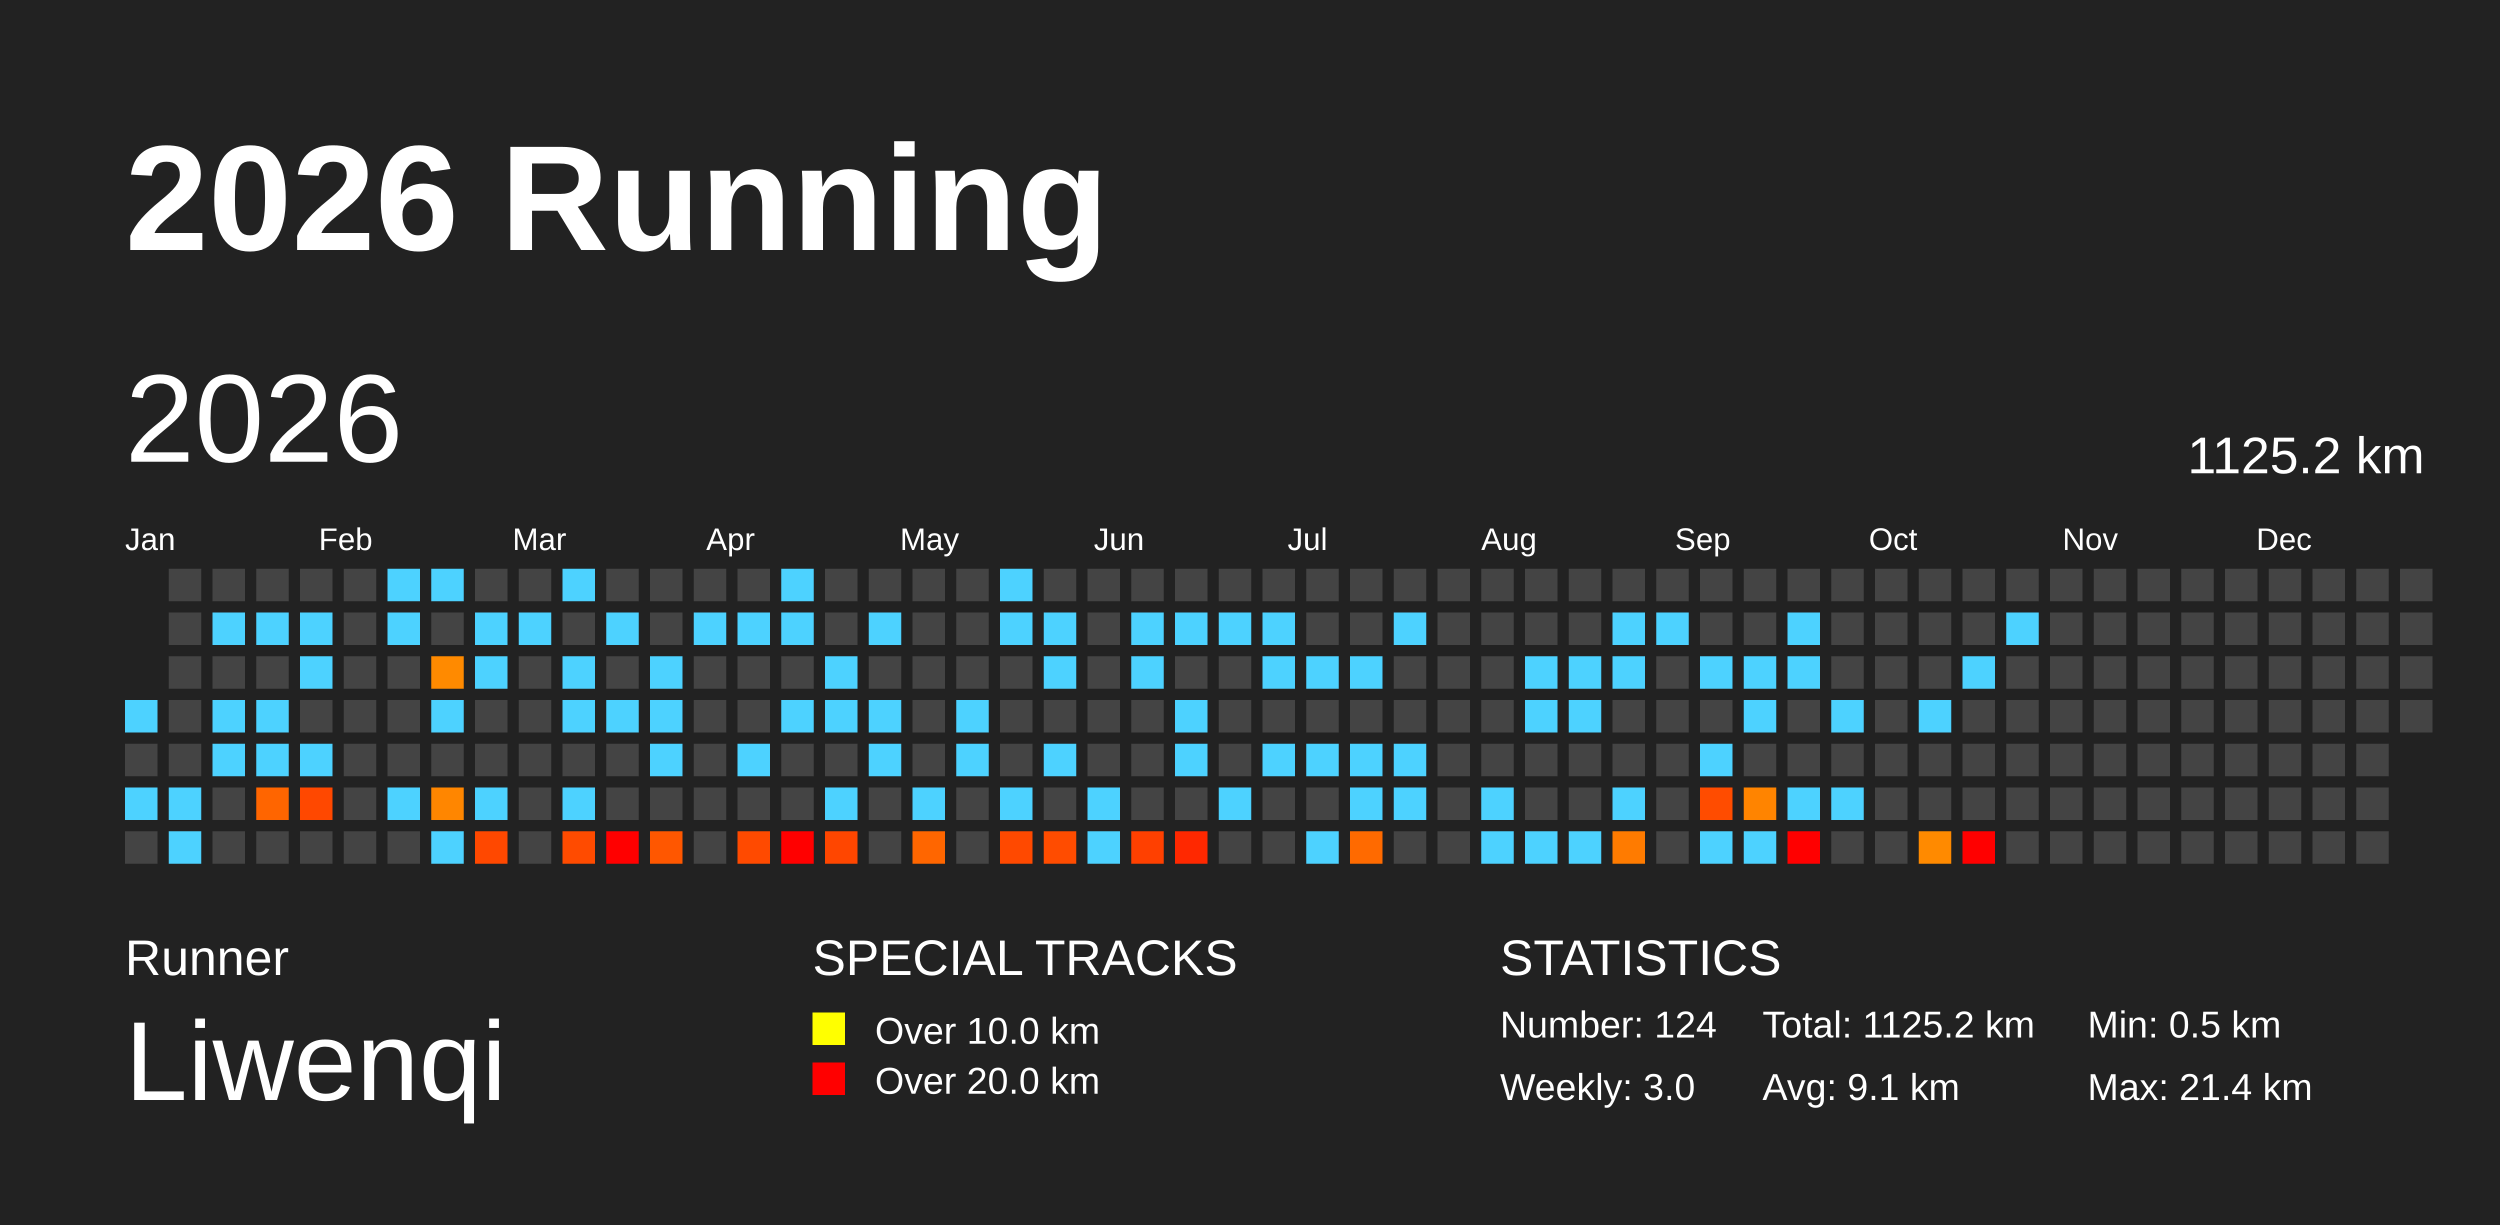
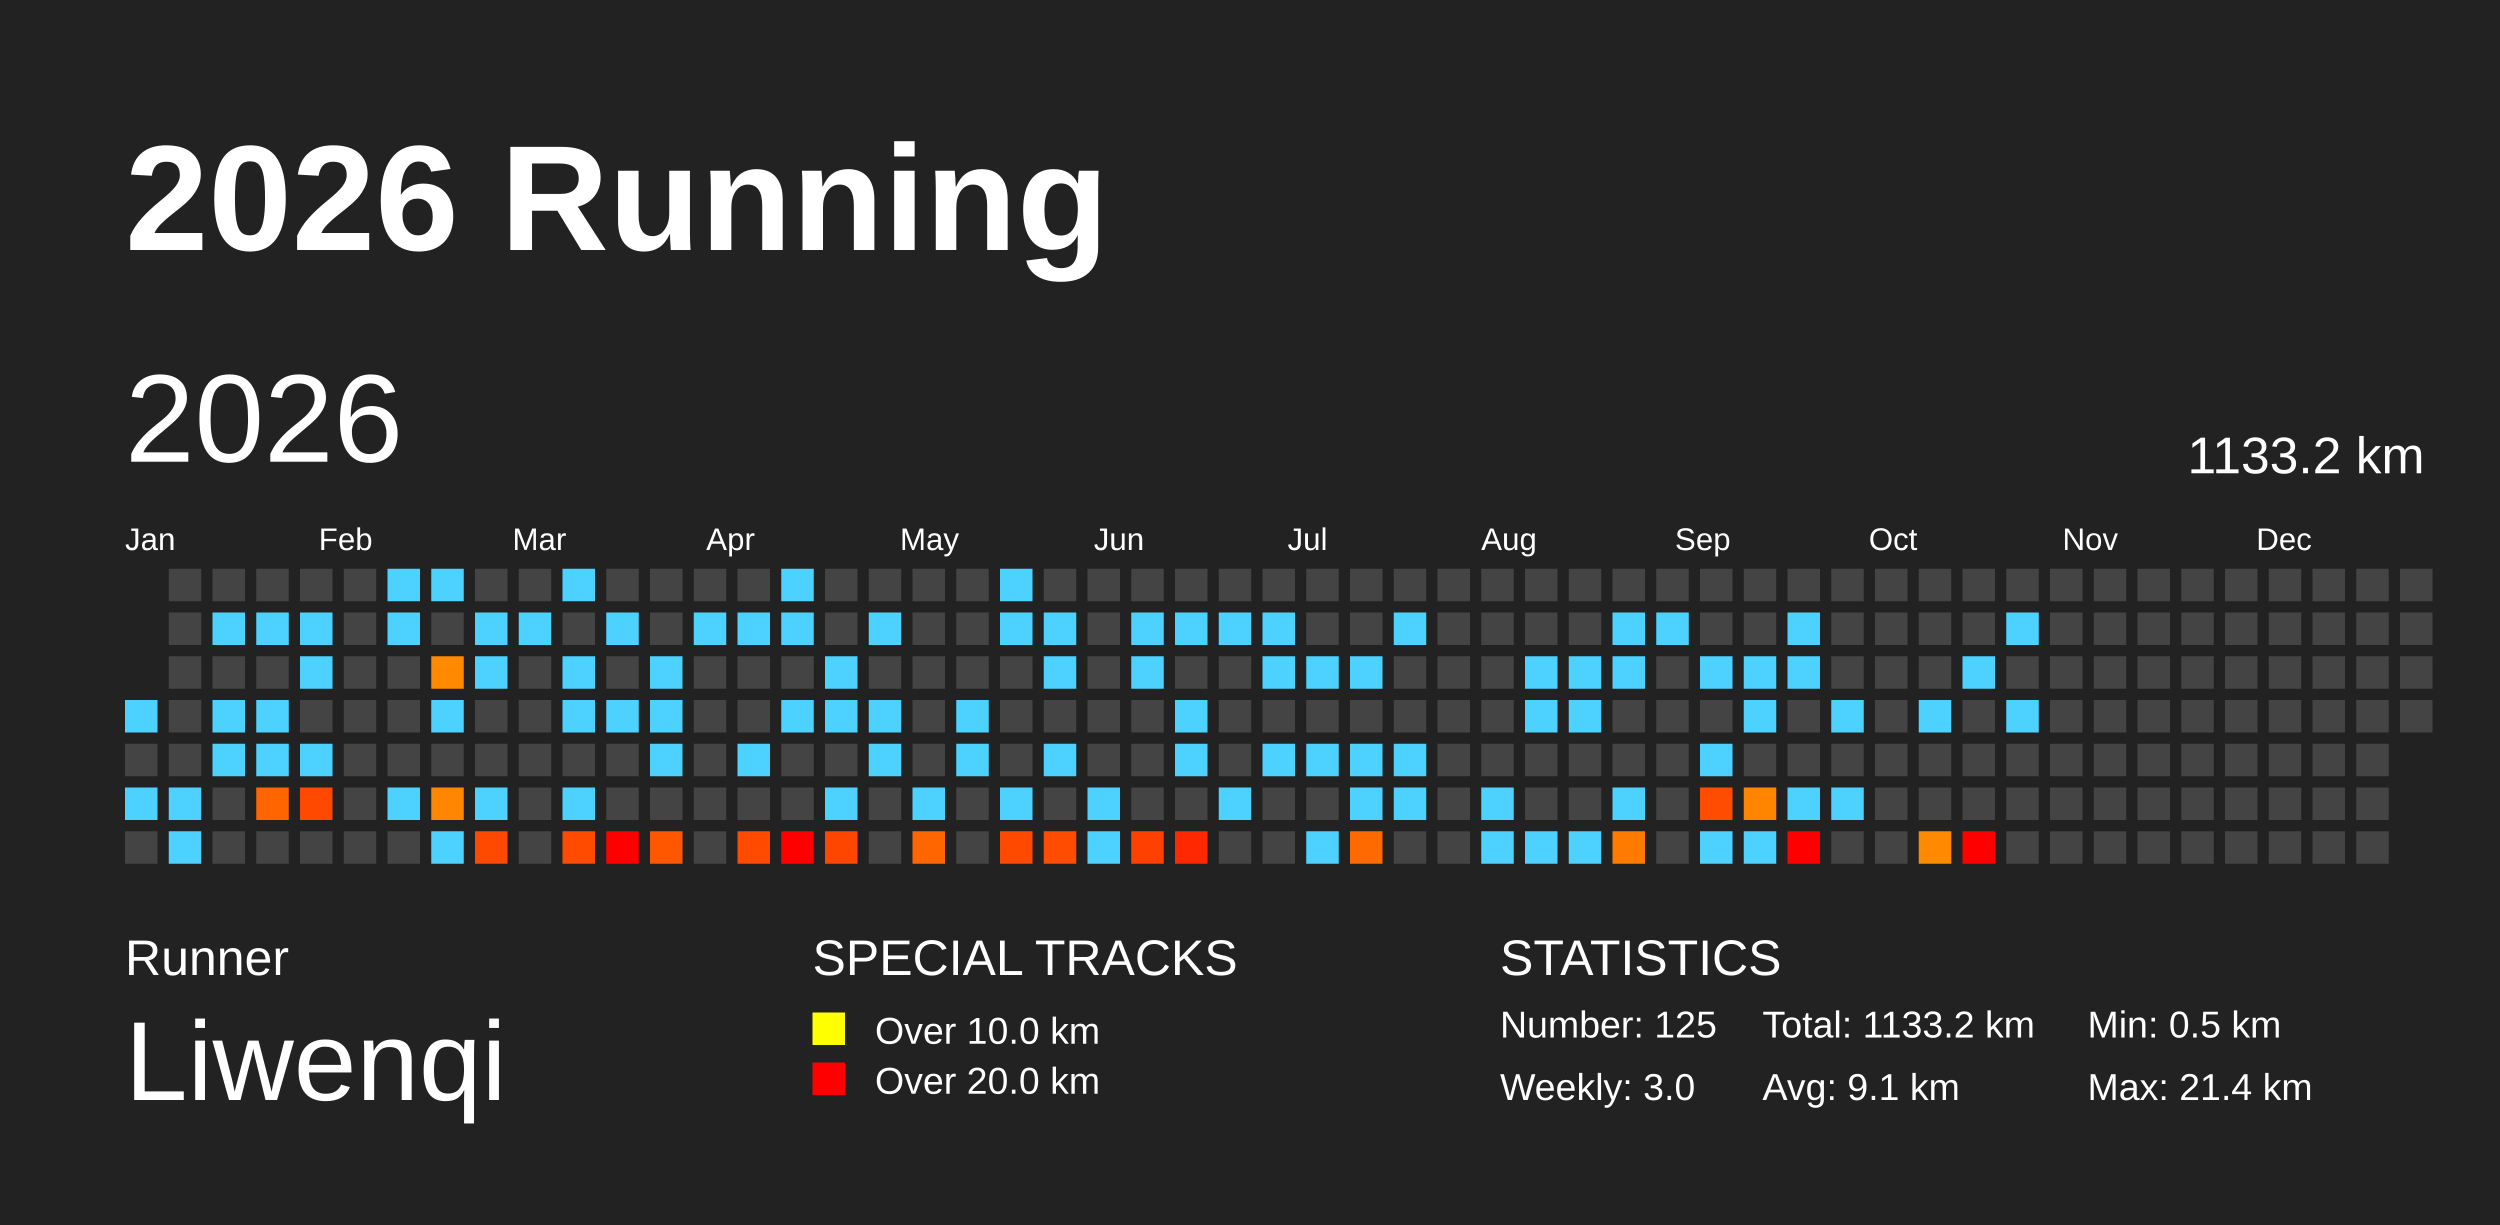
<svg xmlns="http://www.w3.org/2000/svg" baseProfile="full" height="98mm" version="1.1" viewBox="0,0,200,98" width="200mm">
  <defs />
  <rect fill="#222222" height="98" width="200" x="0" y="0" />
  <text fill="#FFFFFF" style="font-size:12px; font-family:Arial; font-weight:bold;" x="10" y="20">2026 Running</text>
  <text fill="#FFFFFF" style="font-size:4px; font-family:Arial" x="10" y="78">Runner</text>
  <text fill="#FFFFFF" style="font-size:9px; font-family:Arial" x="10" y="88">Liwenqi</text>
  <text fill="#FFFFFF" style="font-size:4px; font-family:Arial" x="65" y="78">SPECIAL TRACKS</text>
  <rect fill="yellow" height="2.6" width="2.6" x="65" y="81" />
  <text fill="#FFFFFF" style="font-size:3px; font-family:Arial" x="70" y="83.5">Over 10.0 km</text>
  <rect fill="red" height="2.6" width="2.6" x="65" y="85" />
  <text fill="#FFFFFF" style="font-size:3px; font-family:Arial" x="70" y="87.5">Over 20.0 km</text>
  <text fill="#FFFFFF" style="font-size:4px; font-family:Arial" x="120" y="78">STATISTICS</text>
-   <text fill="#FFFFFF" style="font-size:3px; font-family:Arial" x="120" y="83">Number: 124</text>
+   <text fill="#FFFFFF" style="font-size:3px; font-family:Arial" x="120" y="83">Number: 125</text>
  <text fill="#FFFFFF" style="font-size:3px; font-family:Arial" x="120" y="88">Weekly: 3.0</text>
-   <text fill="#FFFFFF" style="font-size:3px; font-family:Arial" x="141" y="83">Total: 1125.2 km</text>
+   <text fill="#FFFFFF" style="font-size:3px; font-family:Arial" x="141" y="83">Total: 1133.2 km</text>
  <text fill="#FFFFFF" style="font-size:3px; font-family:Arial" x="141" y="88">Avg: 9.1 km</text>
  <text fill="#FFFFFF" style="font-size:3px; font-family:Arial" x="167" y="83">Min: 0.5 km</text>
  <text fill="#FFFFFF" style="font-size:3px; font-family:Arial" x="167" y="88">Max: 21.4 km</text>
  <text dominant-baseline="hanging" fill="#FFFFFF" style="font-size:10.0px; font-family:Arial;" x="10" y="30">2026</text>
-   <text dominant-baseline="hanging" fill="#FFFFFF" style="font-size:4.125px; font-family:Arial;" x="175" y="35">1125.2 km</text>
+   <text dominant-baseline="hanging" fill="#FFFFFF" style="font-size:4.125px; font-family:Arial;" x="175" y="35">1133.2 km</text>
  <text fill="#FFFFFF" style="font-size:2.5px; font-family:Arial" x="10.0" y="44">Jan</text>
  <text fill="#FFFFFF" style="font-size:2.5px; font-family:Arial" x="25.5" y="44">Feb</text>
  <text fill="#FFFFFF" style="font-size:2.5px; font-family:Arial" x="41.0" y="44">Mar</text>
  <text fill="#FFFFFF" style="font-size:2.5px; font-family:Arial" x="56.5" y="44">Apr</text>
  <text fill="#FFFFFF" style="font-size:2.5px; font-family:Arial" x="72.0" y="44">May</text>
  <text fill="#FFFFFF" style="font-size:2.5px; font-family:Arial" x="87.5" y="44">Jun</text>
  <text fill="#FFFFFF" style="font-size:2.5px; font-family:Arial" x="103.0" y="44">Jul</text>
  <text fill="#FFFFFF" style="font-size:2.5px; font-family:Arial" x="118.5" y="44">Aug</text>
  <text fill="#FFFFFF" style="font-size:2.5px; font-family:Arial" x="134.0" y="44">Sep</text>
  <text fill="#FFFFFF" style="font-size:2.5px; font-family:Arial" x="149.5" y="44">Oct</text>
  <text fill="#FFFFFF" style="font-size:2.5px; font-family:Arial" x="165.0" y="44">Nov</text>
  <text fill="#FFFFFF" style="font-size:2.5px; font-family:Arial" x="180.5" y="44">Dec</text>
  <rect fill="#4dd2ff" height="2.6" width="2.6" x="10.0" y="56.0" />
  <rect fill="#444444" height="2.6" width="2.6" x="10.0" y="59.5" />
  <rect fill="#4dd2ff" height="2.6" width="2.6" x="10.0" y="63.0" />
  <rect fill="#444444" height="2.6" width="2.6" x="10.0" y="66.5" />
  <rect fill="#444444" height="2.6" width="2.6" x="13.5" y="45.5" />
  <rect fill="#444444" height="2.6" width="2.6" x="13.5" y="49.0" />
  <rect fill="#444444" height="2.6" width="2.6" x="13.5" y="52.5" />
  <rect fill="#444444" height="2.6" width="2.6" x="13.5" y="56.0" />
  <rect fill="#444444" height="2.6" width="2.6" x="13.5" y="59.5" />
  <rect fill="#4dd2ff" height="2.6" width="2.6" x="13.5" y="63.0" />
  <rect fill="#4dd2ff" height="2.6" width="2.6" x="13.5" y="66.5" />
  <rect fill="#444444" height="2.6" width="2.6" x="17.0" y="45.5" />
  <rect fill="#4dd2ff" height="2.6" width="2.6" x="17.0" y="49.0" />
  <rect fill="#444444" height="2.6" width="2.6" x="17.0" y="52.5" />
  <rect fill="#4dd2ff" height="2.6" width="2.6" x="17.0" y="56.0" />
  <rect fill="#4dd2ff" height="2.6" width="2.6" x="17.0" y="59.5" />
  <rect fill="#444444" height="2.6" width="2.6" x="17.0" y="63.0" />
  <rect fill="#444444" height="2.6" width="2.6" x="17.0" y="66.5" />
  <rect fill="#444444" height="2.6" width="2.6" x="20.5" y="45.5" />
  <rect fill="#4dd2ff" height="2.6" width="2.6" x="20.5" y="49.0" />
  <rect fill="#444444" height="2.6" width="2.6" x="20.5" y="52.5" />
  <rect fill="#4dd2ff" height="2.6" width="2.6" x="20.5" y="56.0" />
  <rect fill="#4dd2ff" height="2.6" width="2.6" x="20.5" y="59.5" />
  <rect fill="#ff6500" height="2.6" width="2.6" x="20.5" y="63.0" />
  <rect fill="#444444" height="2.6" width="2.6" x="20.5" y="66.5" />
  <rect fill="#444444" height="2.6" width="2.6" x="24.0" y="45.5" />
  <rect fill="#4dd2ff" height="2.6" width="2.6" x="24.0" y="49.0" />
  <rect fill="#4dd2ff" height="2.6" width="2.6" x="24.0" y="52.5" />
  <rect fill="#444444" height="2.6" width="2.6" x="24.0" y="56.0" />
  <rect fill="#4dd2ff" height="2.6" width="2.6" x="24.0" y="59.5" />
  <rect fill="#ff4800" height="2.6" width="2.6" x="24.0" y="63.0" />
  <rect fill="#444444" height="2.6" width="2.6" x="24.0" y="66.5" />
  <rect fill="#444444" height="2.6" width="2.6" x="27.5" y="45.5" />
  <rect fill="#444444" height="2.6" width="2.6" x="27.5" y="49.0" />
  <rect fill="#444444" height="2.6" width="2.6" x="27.5" y="52.5" />
  <rect fill="#444444" height="2.6" width="2.6" x="27.5" y="56.0" />
  <rect fill="#444444" height="2.6" width="2.6" x="27.5" y="59.5" />
  <rect fill="#444444" height="2.6" width="2.6" x="27.5" y="63.0" />
  <rect fill="#444444" height="2.6" width="2.6" x="27.5" y="66.5" />
  <rect fill="#4dd2ff" height="2.6" width="2.6" x="31.0" y="45.5" />
  <rect fill="#4dd2ff" height="2.6" width="2.6" x="31.0" y="49.0" />
  <rect fill="#444444" height="2.6" width="2.6" x="31.0" y="52.5" />
  <rect fill="#444444" height="2.6" width="2.6" x="31.0" y="56.0" />
  <rect fill="#444444" height="2.6" width="2.6" x="31.0" y="59.5" />
  <rect fill="#4dd2ff" height="2.6" width="2.6" x="31.0" y="63.0" />
  <rect fill="#444444" height="2.6" width="2.6" x="31.0" y="66.5" />
  <rect fill="#4dd2ff" height="2.6" width="2.6" x="34.5" y="45.5" />
  <rect fill="#444444" height="2.6" width="2.6" x="34.5" y="49.0" />
  <rect fill="#ff8a00" height="2.6" width="2.6" x="34.5" y="52.5" />
  <rect fill="#4dd2ff" height="2.6" width="2.6" x="34.5" y="56.0" />
  <rect fill="#444444" height="2.6" width="2.6" x="34.5" y="59.5" />
  <rect fill="#ff8600" height="2.6" width="2.6" x="34.5" y="63.0" />
  <rect fill="#4dd2ff" height="2.6" width="2.6" x="34.5" y="66.5" />
  <rect fill="#444444" height="2.6" width="2.6" x="38.0" y="45.5" />
  <rect fill="#4dd2ff" height="2.6" width="2.6" x="38.0" y="49.0" />
  <rect fill="#4dd2ff" height="2.6" width="2.6" x="38.0" y="52.5" />
  <rect fill="#444444" height="2.6" width="2.6" x="38.0" y="56.0" />
  <rect fill="#444444" height="2.6" width="2.6" x="38.0" y="59.5" />
  <rect fill="#4dd2ff" height="2.6" width="2.6" x="38.0" y="63.0" />
  <rect fill="#ff4800" height="2.6" width="2.6" x="38.0" y="66.5" />
  <rect fill="#444444" height="2.6" width="2.6" x="41.5" y="45.5" />
  <rect fill="#4dd2ff" height="2.6" width="2.6" x="41.5" y="49.0" />
  <rect fill="#444444" height="2.6" width="2.6" x="41.5" y="52.5" />
  <rect fill="#444444" height="2.6" width="2.6" x="41.5" y="56.0" />
  <rect fill="#444444" height="2.6" width="2.6" x="41.5" y="59.5" />
  <rect fill="#444444" height="2.6" width="2.6" x="41.5" y="63.0" />
  <rect fill="#444444" height="2.6" width="2.6" x="41.5" y="66.5" />
  <rect fill="#4dd2ff" height="2.6" width="2.6" x="45.0" y="45.5" />
  <rect fill="#444444" height="2.6" width="2.6" x="45.0" y="49.0" />
  <rect fill="#4dd2ff" height="2.6" width="2.6" x="45.0" y="52.5" />
  <rect fill="#4dd2ff" height="2.6" width="2.6" x="45.0" y="56.0" />
  <rect fill="#444444" height="2.6" width="2.6" x="45.0" y="59.5" />
  <rect fill="#4dd2ff" height="2.6" width="2.6" x="45.0" y="63.0" />
  <rect fill="#ff4b00" height="2.6" width="2.6" x="45.0" y="66.5" />
  <rect fill="#444444" height="2.6" width="2.6" x="48.5" y="45.5" />
  <rect fill="#4dd2ff" height="2.6" width="2.6" x="48.5" y="49.0" />
  <rect fill="#444444" height="2.6" width="2.6" x="48.5" y="52.5" />
  <rect fill="#4dd2ff" height="2.6" width="2.6" x="48.5" y="56.0" />
  <rect fill="#444444" height="2.6" width="2.6" x="48.5" y="59.5" />
  <rect fill="#444444" height="2.6" width="2.6" x="48.5" y="63.0" />
  <rect fill="red" height="2.6" width="2.6" x="48.5" y="66.5" />
  <rect fill="#444444" height="2.6" width="2.6" x="52.0" y="45.5" />
  <rect fill="#444444" height="2.6" width="2.6" x="52.0" y="49.0" />
  <rect fill="#4dd2ff" height="2.6" width="2.6" x="52.0" y="52.5" />
  <rect fill="#4dd2ff" height="2.6" width="2.6" x="52.0" y="56.0" />
  <rect fill="#4dd2ff" height="2.6" width="2.6" x="52.0" y="59.5" />
  <rect fill="#444444" height="2.6" width="2.6" x="52.0" y="63.0" />
  <rect fill="#ff5700" height="2.6" width="2.6" x="52.0" y="66.5" />
  <rect fill="#444444" height="2.6" width="2.6" x="55.5" y="45.5" />
  <rect fill="#4dd2ff" height="2.6" width="2.6" x="55.5" y="49.0" />
  <rect fill="#444444" height="2.6" width="2.6" x="55.5" y="52.5" />
  <rect fill="#444444" height="2.6" width="2.6" x="55.5" y="56.0" />
  <rect fill="#444444" height="2.6" width="2.6" x="55.5" y="59.5" />
  <rect fill="#444444" height="2.6" width="2.6" x="55.5" y="63.0" />
  <rect fill="#444444" height="2.6" width="2.6" x="55.5" y="66.5" />
  <rect fill="#444444" height="2.6" width="2.6" x="59.0" y="45.5" />
  <rect fill="#4dd2ff" height="2.6" width="2.6" x="59.0" y="49.0" />
  <rect fill="#444444" height="2.6" width="2.6" x="59.0" y="52.5" />
  <rect fill="#444444" height="2.6" width="2.6" x="59.0" y="56.0" />
  <rect fill="#4dd2ff" height="2.6" width="2.6" x="59.0" y="59.5" />
  <rect fill="#444444" height="2.6" width="2.6" x="59.0" y="63.0" />
  <rect fill="#ff4a00" height="2.6" width="2.6" x="59.0" y="66.5" />
  <rect fill="#4dd2ff" height="2.6" width="2.6" x="62.5" y="45.5" />
  <rect fill="#4dd2ff" height="2.6" width="2.6" x="62.5" y="49.0" />
  <rect fill="#444444" height="2.6" width="2.6" x="62.5" y="52.5" />
  <rect fill="#4dd2ff" height="2.6" width="2.6" x="62.5" y="56.0" />
  <rect fill="#444444" height="2.6" width="2.6" x="62.5" y="59.5" />
  <rect fill="#444444" height="2.6" width="2.6" x="62.5" y="63.0" />
  <rect fill="red" height="2.6" width="2.6" x="62.5" y="66.5" />
  <rect fill="#444444" height="2.6" width="2.6" x="66.0" y="45.5" />
  <rect fill="#444444" height="2.6" width="2.6" x="66.0" y="49.0" />
  <rect fill="#4dd2ff" height="2.6" width="2.6" x="66.0" y="52.5" />
  <rect fill="#4dd2ff" height="2.6" width="2.6" x="66.0" y="56.0" />
  <rect fill="#444444" height="2.6" width="2.6" x="66.0" y="59.5" />
  <rect fill="#4dd2ff" height="2.6" width="2.6" x="66.0" y="63.0" />
  <rect fill="#ff4600" height="2.6" width="2.6" x="66.0" y="66.5" />
  <rect fill="#444444" height="2.6" width="2.6" x="69.5" y="45.5" />
  <rect fill="#4dd2ff" height="2.6" width="2.6" x="69.5" y="49.0" />
  <rect fill="#444444" height="2.6" width="2.6" x="69.5" y="52.5" />
  <rect fill="#4dd2ff" height="2.6" width="2.6" x="69.5" y="56.0" />
  <rect fill="#4dd2ff" height="2.6" width="2.6" x="69.5" y="59.5" />
  <rect fill="#444444" height="2.6" width="2.6" x="69.5" y="63.0" />
  <rect fill="#444444" height="2.6" width="2.6" x="69.5" y="66.5" />
  <rect fill="#444444" height="2.6" width="2.6" x="73.0" y="45.5" />
  <rect fill="#444444" height="2.6" width="2.6" x="73.0" y="49.0" />
  <rect fill="#444444" height="2.6" width="2.6" x="73.0" y="52.5" />
  <rect fill="#444444" height="2.6" width="2.6" x="73.0" y="56.0" />
  <rect fill="#444444" height="2.6" width="2.6" x="73.0" y="59.5" />
  <rect fill="#4dd2ff" height="2.6" width="2.6" x="73.0" y="63.0" />
  <rect fill="#ff6600" height="2.6" width="2.6" x="73.0" y="66.5" />
  <rect fill="#444444" height="2.6" width="2.6" x="76.5" y="45.5" />
  <rect fill="#444444" height="2.6" width="2.6" x="76.5" y="49.0" />
  <rect fill="#444444" height="2.6" width="2.6" x="76.5" y="52.5" />
  <rect fill="#4dd2ff" height="2.6" width="2.6" x="76.5" y="56.0" />
  <rect fill="#4dd2ff" height="2.6" width="2.6" x="76.5" y="59.5" />
  <rect fill="#444444" height="2.6" width="2.6" x="76.5" y="63.0" />
  <rect fill="#444444" height="2.6" width="2.6" x="76.5" y="66.5" />
  <rect fill="#4dd2ff" height="2.6" width="2.6" x="80.0" y="45.5" />
  <rect fill="#4dd2ff" height="2.6" width="2.6" x="80.0" y="49.0" />
  <rect fill="#444444" height="2.6" width="2.6" x="80.0" y="52.5" />
  <rect fill="#444444" height="2.6" width="2.6" x="80.0" y="56.0" />
  <rect fill="#444444" height="2.6" width="2.6" x="80.0" y="59.5" />
  <rect fill="#4dd2ff" height="2.6" width="2.6" x="80.0" y="63.0" />
  <rect fill="#ff4900" height="2.6" width="2.6" x="80.0" y="66.5" />
  <rect fill="#444444" height="2.6" width="2.6" x="83.5" y="45.5" />
  <rect fill="#4dd2ff" height="2.6" width="2.6" x="83.5" y="49.0" />
  <rect fill="#4dd2ff" height="2.6" width="2.6" x="83.5" y="52.5" />
  <rect fill="#444444" height="2.6" width="2.6" x="83.5" y="56.0" />
  <rect fill="#4dd2ff" height="2.6" width="2.6" x="83.5" y="59.5" />
  <rect fill="#444444" height="2.6" width="2.6" x="83.5" y="63.0" />
  <rect fill="#ff4c00" height="2.6" width="2.6" x="83.5" y="66.5" />
  <rect fill="#444444" height="2.6" width="2.6" x="87.0" y="45.5" />
  <rect fill="#444444" height="2.6" width="2.6" x="87.0" y="49.0" />
  <rect fill="#444444" height="2.6" width="2.6" x="87.0" y="52.5" />
  <rect fill="#444444" height="2.6" width="2.6" x="87.0" y="56.0" />
  <rect fill="#444444" height="2.6" width="2.6" x="87.0" y="59.5" />
  <rect fill="#4dd2ff" height="2.6" width="2.6" x="87.0" y="63.0" />
  <rect fill="#4dd2ff" height="2.6" width="2.6" x="87.0" y="66.5" />
  <rect fill="#444444" height="2.6" width="2.6" x="90.5" y="45.5" />
  <rect fill="#4dd2ff" height="2.6" width="2.6" x="90.5" y="49.0" />
  <rect fill="#4dd2ff" height="2.6" width="2.6" x="90.5" y="52.5" />
  <rect fill="#444444" height="2.6" width="2.6" x="90.5" y="56.0" />
  <rect fill="#444444" height="2.6" width="2.6" x="90.5" y="59.5" />
  <rect fill="#444444" height="2.6" width="2.6" x="90.5" y="63.0" />
  <rect fill="#ff4000" height="2.6" width="2.6" x="90.5" y="66.5" />
  <rect fill="#444444" height="2.6" width="2.6" x="94.0" y="45.5" />
  <rect fill="#4dd2ff" height="2.6" width="2.6" x="94.0" y="49.0" />
  <rect fill="#444444" height="2.6" width="2.6" x="94.0" y="52.5" />
  <rect fill="#4dd2ff" height="2.6" width="2.6" x="94.0" y="56.0" />
  <rect fill="#4dd2ff" height="2.6" width="2.6" x="94.0" y="59.5" />
  <rect fill="#444444" height="2.6" width="2.6" x="94.0" y="63.0" />
  <rect fill="#ff2800" height="2.6" width="2.6" x="94.0" y="66.5" />
  <rect fill="#444444" height="2.6" width="2.6" x="97.5" y="45.5" />
  <rect fill="#4dd2ff" height="2.6" width="2.6" x="97.5" y="49.0" />
  <rect fill="#444444" height="2.6" width="2.6" x="97.5" y="52.5" />
  <rect fill="#444444" height="2.6" width="2.6" x="97.5" y="56.0" />
  <rect fill="#444444" height="2.6" width="2.6" x="97.5" y="59.5" />
  <rect fill="#4dd2ff" height="2.6" width="2.6" x="97.5" y="63.0" />
  <rect fill="#444444" height="2.6" width="2.6" x="97.5" y="66.5" />
  <rect fill="#444444" height="2.6" width="2.6" x="101.0" y="45.5" />
  <rect fill="#4dd2ff" height="2.6" width="2.6" x="101.0" y="49.0" />
  <rect fill="#4dd2ff" height="2.6" width="2.6" x="101.0" y="52.5" />
  <rect fill="#444444" height="2.6" width="2.6" x="101.0" y="56.0" />
  <rect fill="#4dd2ff" height="2.6" width="2.6" x="101.0" y="59.5" />
  <rect fill="#444444" height="2.6" width="2.6" x="101.0" y="63.0" />
  <rect fill="#444444" height="2.6" width="2.6" x="101.0" y="66.5" />
  <rect fill="#444444" height="2.6" width="2.6" x="104.5" y="45.5" />
  <rect fill="#444444" height="2.6" width="2.6" x="104.5" y="49.0" />
  <rect fill="#4dd2ff" height="2.6" width="2.6" x="104.5" y="52.5" />
  <rect fill="#444444" height="2.6" width="2.6" x="104.5" y="56.0" />
  <rect fill="#4dd2ff" height="2.6" width="2.6" x="104.5" y="59.5" />
  <rect fill="#444444" height="2.6" width="2.6" x="104.5" y="63.0" />
  <rect fill="#4dd2ff" height="2.6" width="2.6" x="104.5" y="66.5" />
  <rect fill="#444444" height="2.6" width="2.6" x="108.0" y="45.5" />
  <rect fill="#444444" height="2.6" width="2.6" x="108.0" y="49.0" />
  <rect fill="#4dd2ff" height="2.6" width="2.6" x="108.0" y="52.5" />
  <rect fill="#444444" height="2.6" width="2.6" x="108.0" y="56.0" />
  <rect fill="#4dd2ff" height="2.6" width="2.6" x="108.0" y="59.5" />
  <rect fill="#4dd2ff" height="2.6" width="2.6" x="108.0" y="63.0" />
  <rect fill="#ff6a00" height="2.6" width="2.6" x="108.0" y="66.5" />
  <rect fill="#444444" height="2.6" width="2.6" x="111.5" y="45.5" />
  <rect fill="#4dd2ff" height="2.6" width="2.6" x="111.5" y="49.0" />
  <rect fill="#444444" height="2.6" width="2.6" x="111.5" y="52.5" />
  <rect fill="#444444" height="2.6" width="2.6" x="111.5" y="56.0" />
  <rect fill="#4dd2ff" height="2.6" width="2.6" x="111.5" y="59.5" />
  <rect fill="#4dd2ff" height="2.6" width="2.6" x="111.5" y="63.0" />
  <rect fill="#444444" height="2.6" width="2.6" x="111.5" y="66.5" />
  <rect fill="#444444" height="2.6" width="2.6" x="115.0" y="45.5" />
  <rect fill="#444444" height="2.6" width="2.6" x="115.0" y="49.0" />
  <rect fill="#444444" height="2.6" width="2.6" x="115.0" y="52.5" />
  <rect fill="#444444" height="2.6" width="2.6" x="115.0" y="56.0" />
  <rect fill="#444444" height="2.6" width="2.6" x="115.0" y="59.5" />
  <rect fill="#444444" height="2.6" width="2.6" x="115.0" y="63.0" />
  <rect fill="#444444" height="2.6" width="2.6" x="115.0" y="66.5" />
  <rect fill="#444444" height="2.6" width="2.6" x="118.5" y="45.5" />
  <rect fill="#444444" height="2.6" width="2.6" x="118.5" y="49.0" />
  <rect fill="#444444" height="2.6" width="2.6" x="118.5" y="52.5" />
  <rect fill="#444444" height="2.6" width="2.6" x="118.5" y="56.0" />
  <rect fill="#444444" height="2.6" width="2.6" x="118.5" y="59.5" />
  <rect fill="#4dd2ff" height="2.6" width="2.6" x="118.5" y="63.0" />
  <rect fill="#4dd2ff" height="2.6" width="2.6" x="118.5" y="66.5" />
  <rect fill="#444444" height="2.6" width="2.6" x="122.0" y="45.5" />
  <rect fill="#444444" height="2.6" width="2.6" x="122.0" y="49.0" />
  <rect fill="#4dd2ff" height="2.6" width="2.6" x="122.0" y="52.5" />
  <rect fill="#4dd2ff" height="2.6" width="2.6" x="122.0" y="56.0" />
  <rect fill="#444444" height="2.6" width="2.6" x="122.0" y="59.5" />
  <rect fill="#444444" height="2.6" width="2.6" x="122.0" y="63.0" />
  <rect fill="#4dd2ff" height="2.6" width="2.6" x="122.0" y="66.5" />
  <rect fill="#444444" height="2.6" width="2.6" x="125.5" y="45.5" />
  <rect fill="#444444" height="2.6" width="2.6" x="125.5" y="49.0" />
  <rect fill="#4dd2ff" height="2.6" width="2.6" x="125.5" y="52.5" />
  <rect fill="#4dd2ff" height="2.6" width="2.6" x="125.5" y="56.0" />
  <rect fill="#444444" height="2.6" width="2.6" x="125.5" y="59.5" />
  <rect fill="#444444" height="2.6" width="2.6" x="125.5" y="63.0" />
  <rect fill="#4dd2ff" height="2.6" width="2.6" x="125.5" y="66.5" />
  <rect fill="#444444" height="2.6" width="2.6" x="129.0" y="45.5" />
  <rect fill="#4dd2ff" height="2.6" width="2.6" x="129.0" y="49.0" />
  <rect fill="#4dd2ff" height="2.6" width="2.6" x="129.0" y="52.5" />
  <rect fill="#444444" height="2.6" width="2.6" x="129.0" y="56.0" />
  <rect fill="#444444" height="2.6" width="2.6" x="129.0" y="59.5" />
  <rect fill="#4dd2ff" height="2.6" width="2.6" x="129.0" y="63.0" />
  <rect fill="#ff7b00" height="2.6" width="2.6" x="129.0" y="66.5" />
  <rect fill="#444444" height="2.6" width="2.6" x="132.5" y="45.5" />
  <rect fill="#4dd2ff" height="2.6" width="2.6" x="132.5" y="49.0" />
  <rect fill="#444444" height="2.6" width="2.6" x="132.5" y="52.5" />
  <rect fill="#444444" height="2.6" width="2.6" x="132.5" y="56.0" />
  <rect fill="#444444" height="2.6" width="2.6" x="132.5" y="59.5" />
  <rect fill="#444444" height="2.6" width="2.6" x="132.5" y="63.0" />
  <rect fill="#444444" height="2.6" width="2.6" x="132.5" y="66.5" />
  <rect fill="#444444" height="2.6" width="2.6" x="136.0" y="45.5" />
  <rect fill="#444444" height="2.6" width="2.6" x="136.0" y="49.0" />
  <rect fill="#4dd2ff" height="2.6" width="2.6" x="136.0" y="52.5" />
  <rect fill="#444444" height="2.6" width="2.6" x="136.0" y="56.0" />
  <rect fill="#4dd2ff" height="2.6" width="2.6" x="136.0" y="59.5" />
  <rect fill="#ff4c00" height="2.6" width="2.6" x="136.0" y="63.0" />
  <rect fill="#4dd2ff" height="2.6" width="2.6" x="136.0" y="66.5" />
  <rect fill="#444444" height="2.6" width="2.6" x="139.5" y="45.5" />
  <rect fill="#444444" height="2.6" width="2.6" x="139.5" y="49.0" />
  <rect fill="#4dd2ff" height="2.6" width="2.6" x="139.5" y="52.5" />
  <rect fill="#4dd2ff" height="2.6" width="2.6" x="139.5" y="56.0" />
  <rect fill="#444444" height="2.6" width="2.6" x="139.5" y="59.5" />
  <rect fill="#ff8400" height="2.6" width="2.6" x="139.5" y="63.0" />
  <rect fill="#4dd2ff" height="2.6" width="2.6" x="139.5" y="66.5" />
  <rect fill="#444444" height="2.6" width="2.6" x="143.0" y="45.5" />
  <rect fill="#4dd2ff" height="2.6" width="2.6" x="143.0" y="49.0" />
  <rect fill="#4dd2ff" height="2.6" width="2.6" x="143.0" y="52.5" />
  <rect fill="#444444" height="2.6" width="2.6" x="143.0" y="56.0" />
  <rect fill="#444444" height="2.6" width="2.6" x="143.0" y="59.5" />
  <rect fill="#4dd2ff" height="2.6" width="2.6" x="143.0" y="63.0" />
  <rect fill="red" height="2.6" width="2.6" x="143.0" y="66.5" />
  <rect fill="#444444" height="2.6" width="2.6" x="146.5" y="45.5" />
  <rect fill="#444444" height="2.6" width="2.6" x="146.5" y="49.0" />
  <rect fill="#444444" height="2.6" width="2.6" x="146.5" y="52.5" />
  <rect fill="#4dd2ff" height="2.6" width="2.6" x="146.5" y="56.0" />
  <rect fill="#444444" height="2.6" width="2.6" x="146.5" y="59.5" />
  <rect fill="#4dd2ff" height="2.6" width="2.6" x="146.5" y="63.0" />
  <rect fill="#444444" height="2.6" width="2.6" x="146.5" y="66.5" />
  <rect fill="#444444" height="2.6" width="2.6" x="150.0" y="45.5" />
  <rect fill="#444444" height="2.6" width="2.6" x="150.0" y="49.0" />
  <rect fill="#444444" height="2.6" width="2.6" x="150.0" y="52.5" />
  <rect fill="#444444" height="2.6" width="2.6" x="150.0" y="56.0" />
  <rect fill="#444444" height="2.6" width="2.6" x="150.0" y="59.5" />
  <rect fill="#444444" height="2.6" width="2.6" x="150.0" y="63.0" />
  <rect fill="#444444" height="2.6" width="2.6" x="150.0" y="66.5" />
  <rect fill="#444444" height="2.6" width="2.6" x="153.5" y="45.5" />
  <rect fill="#444444" height="2.6" width="2.6" x="153.5" y="49.0" />
  <rect fill="#444444" height="2.6" width="2.6" x="153.5" y="52.5" />
  <rect fill="#4dd2ff" height="2.6" width="2.6" x="153.5" y="56.0" />
  <rect fill="#444444" height="2.6" width="2.6" x="153.5" y="59.5" />
  <rect fill="#444444" height="2.6" width="2.6" x="153.5" y="63.0" />
  <rect fill="#ff8a00" height="2.6" width="2.6" x="153.5" y="66.5" />
  <rect fill="#444444" height="2.6" width="2.6" x="157.0" y="45.5" />
  <rect fill="#444444" height="2.6" width="2.6" x="157.0" y="49.0" />
  <rect fill="#4dd2ff" height="2.6" width="2.6" x="157.0" y="52.5" />
  <rect fill="#444444" height="2.6" width="2.6" x="157.0" y="56.0" />
  <rect fill="#444444" height="2.6" width="2.6" x="157.0" y="59.5" />
  <rect fill="#444444" height="2.6" width="2.6" x="157.0" y="63.0" />
  <rect fill="red" height="2.6" width="2.6" x="157.0" y="66.5" />
  <rect fill="#444444" height="2.6" width="2.6" x="160.5" y="45.5" />
  <rect fill="#4dd2ff" height="2.6" width="2.6" x="160.5" y="49.0" />
  <rect fill="#444444" height="2.6" width="2.6" x="160.5" y="52.5" />
-   <rect fill="#444444" height="2.6" width="2.6" x="160.5" y="56.0" />
+   <rect fill="#4dd2ff" height="2.6" width="2.6" x="160.5" y="56.0" />
  <rect fill="#444444" height="2.6" width="2.6" x="160.5" y="59.5" />
  <rect fill="#444444" height="2.6" width="2.6" x="160.5" y="63.0" />
  <rect fill="#444444" height="2.6" width="2.6" x="160.5" y="66.5" />
  <rect fill="#444444" height="2.6" width="2.6" x="164.0" y="45.5" />
  <rect fill="#444444" height="2.6" width="2.6" x="164.0" y="49.0" />
  <rect fill="#444444" height="2.6" width="2.6" x="164.0" y="52.5" />
  <rect fill="#444444" height="2.6" width="2.6" x="164.0" y="56.0" />
  <rect fill="#444444" height="2.6" width="2.6" x="164.0" y="59.5" />
  <rect fill="#444444" height="2.6" width="2.6" x="164.0" y="63.0" />
  <rect fill="#444444" height="2.6" width="2.6" x="164.0" y="66.5" />
  <rect fill="#444444" height="2.6" width="2.6" x="167.5" y="45.5" />
  <rect fill="#444444" height="2.6" width="2.6" x="167.5" y="49.0" />
  <rect fill="#444444" height="2.6" width="2.6" x="167.5" y="52.5" />
  <rect fill="#444444" height="2.6" width="2.6" x="167.5" y="56.0" />
  <rect fill="#444444" height="2.6" width="2.6" x="167.5" y="59.5" />
  <rect fill="#444444" height="2.6" width="2.6" x="167.5" y="63.0" />
  <rect fill="#444444" height="2.6" width="2.6" x="167.5" y="66.5" />
  <rect fill="#444444" height="2.6" width="2.6" x="171.0" y="45.5" />
  <rect fill="#444444" height="2.6" width="2.6" x="171.0" y="49.0" />
  <rect fill="#444444" height="2.6" width="2.6" x="171.0" y="52.5" />
  <rect fill="#444444" height="2.6" width="2.6" x="171.0" y="56.0" />
  <rect fill="#444444" height="2.6" width="2.6" x="171.0" y="59.5" />
  <rect fill="#444444" height="2.6" width="2.6" x="171.0" y="63.0" />
  <rect fill="#444444" height="2.6" width="2.6" x="171.0" y="66.5" />
  <rect fill="#444444" height="2.6" width="2.6" x="174.5" y="45.5" />
  <rect fill="#444444" height="2.6" width="2.6" x="174.5" y="49.0" />
  <rect fill="#444444" height="2.6" width="2.6" x="174.5" y="52.5" />
  <rect fill="#444444" height="2.6" width="2.6" x="174.5" y="56.0" />
  <rect fill="#444444" height="2.6" width="2.6" x="174.5" y="59.5" />
  <rect fill="#444444" height="2.6" width="2.6" x="174.5" y="63.0" />
  <rect fill="#444444" height="2.6" width="2.6" x="174.5" y="66.5" />
  <rect fill="#444444" height="2.6" width="2.6" x="178.0" y="45.5" />
  <rect fill="#444444" height="2.6" width="2.6" x="178.0" y="49.0" />
  <rect fill="#444444" height="2.6" width="2.6" x="178.0" y="52.5" />
  <rect fill="#444444" height="2.6" width="2.6" x="178.0" y="56.0" />
  <rect fill="#444444" height="2.6" width="2.6" x="178.0" y="59.5" />
  <rect fill="#444444" height="2.6" width="2.6" x="178.0" y="63.0" />
  <rect fill="#444444" height="2.6" width="2.6" x="178.0" y="66.5" />
  <rect fill="#444444" height="2.6" width="2.6" x="181.5" y="45.5" />
  <rect fill="#444444" height="2.6" width="2.6" x="181.5" y="49.0" />
  <rect fill="#444444" height="2.6" width="2.6" x="181.5" y="52.5" />
  <rect fill="#444444" height="2.6" width="2.6" x="181.5" y="56.0" />
  <rect fill="#444444" height="2.6" width="2.6" x="181.5" y="59.5" />
  <rect fill="#444444" height="2.6" width="2.6" x="181.5" y="63.0" />
  <rect fill="#444444" height="2.6" width="2.6" x="181.5" y="66.5" />
  <rect fill="#444444" height="2.6" width="2.6" x="185.0" y="45.5" />
  <rect fill="#444444" height="2.6" width="2.6" x="185.0" y="49.0" />
  <rect fill="#444444" height="2.6" width="2.6" x="185.0" y="52.5" />
  <rect fill="#444444" height="2.6" width="2.6" x="185.0" y="56.0" />
  <rect fill="#444444" height="2.6" width="2.6" x="185.0" y="59.5" />
  <rect fill="#444444" height="2.6" width="2.6" x="185.0" y="63.0" />
  <rect fill="#444444" height="2.6" width="2.6" x="185.0" y="66.5" />
  <rect fill="#444444" height="2.6" width="2.6" x="188.5" y="45.5" />
  <rect fill="#444444" height="2.6" width="2.6" x="188.5" y="49.0" />
  <rect fill="#444444" height="2.6" width="2.6" x="188.5" y="52.5" />
  <rect fill="#444444" height="2.6" width="2.6" x="188.5" y="56.0" />
  <rect fill="#444444" height="2.6" width="2.6" x="188.5" y="59.5" />
  <rect fill="#444444" height="2.6" width="2.6" x="188.5" y="63.0" />
  <rect fill="#444444" height="2.6" width="2.6" x="188.5" y="66.5" />
  <rect fill="#444444" height="2.6" width="2.6" x="192.0" y="45.5" />
  <rect fill="#444444" height="2.6" width="2.6" x="192.0" y="49.0" />
  <rect fill="#444444" height="2.6" width="2.6" x="192.0" y="52.5" />
  <rect fill="#444444" height="2.6" width="2.6" x="192.0" y="56.0" />
</svg>
